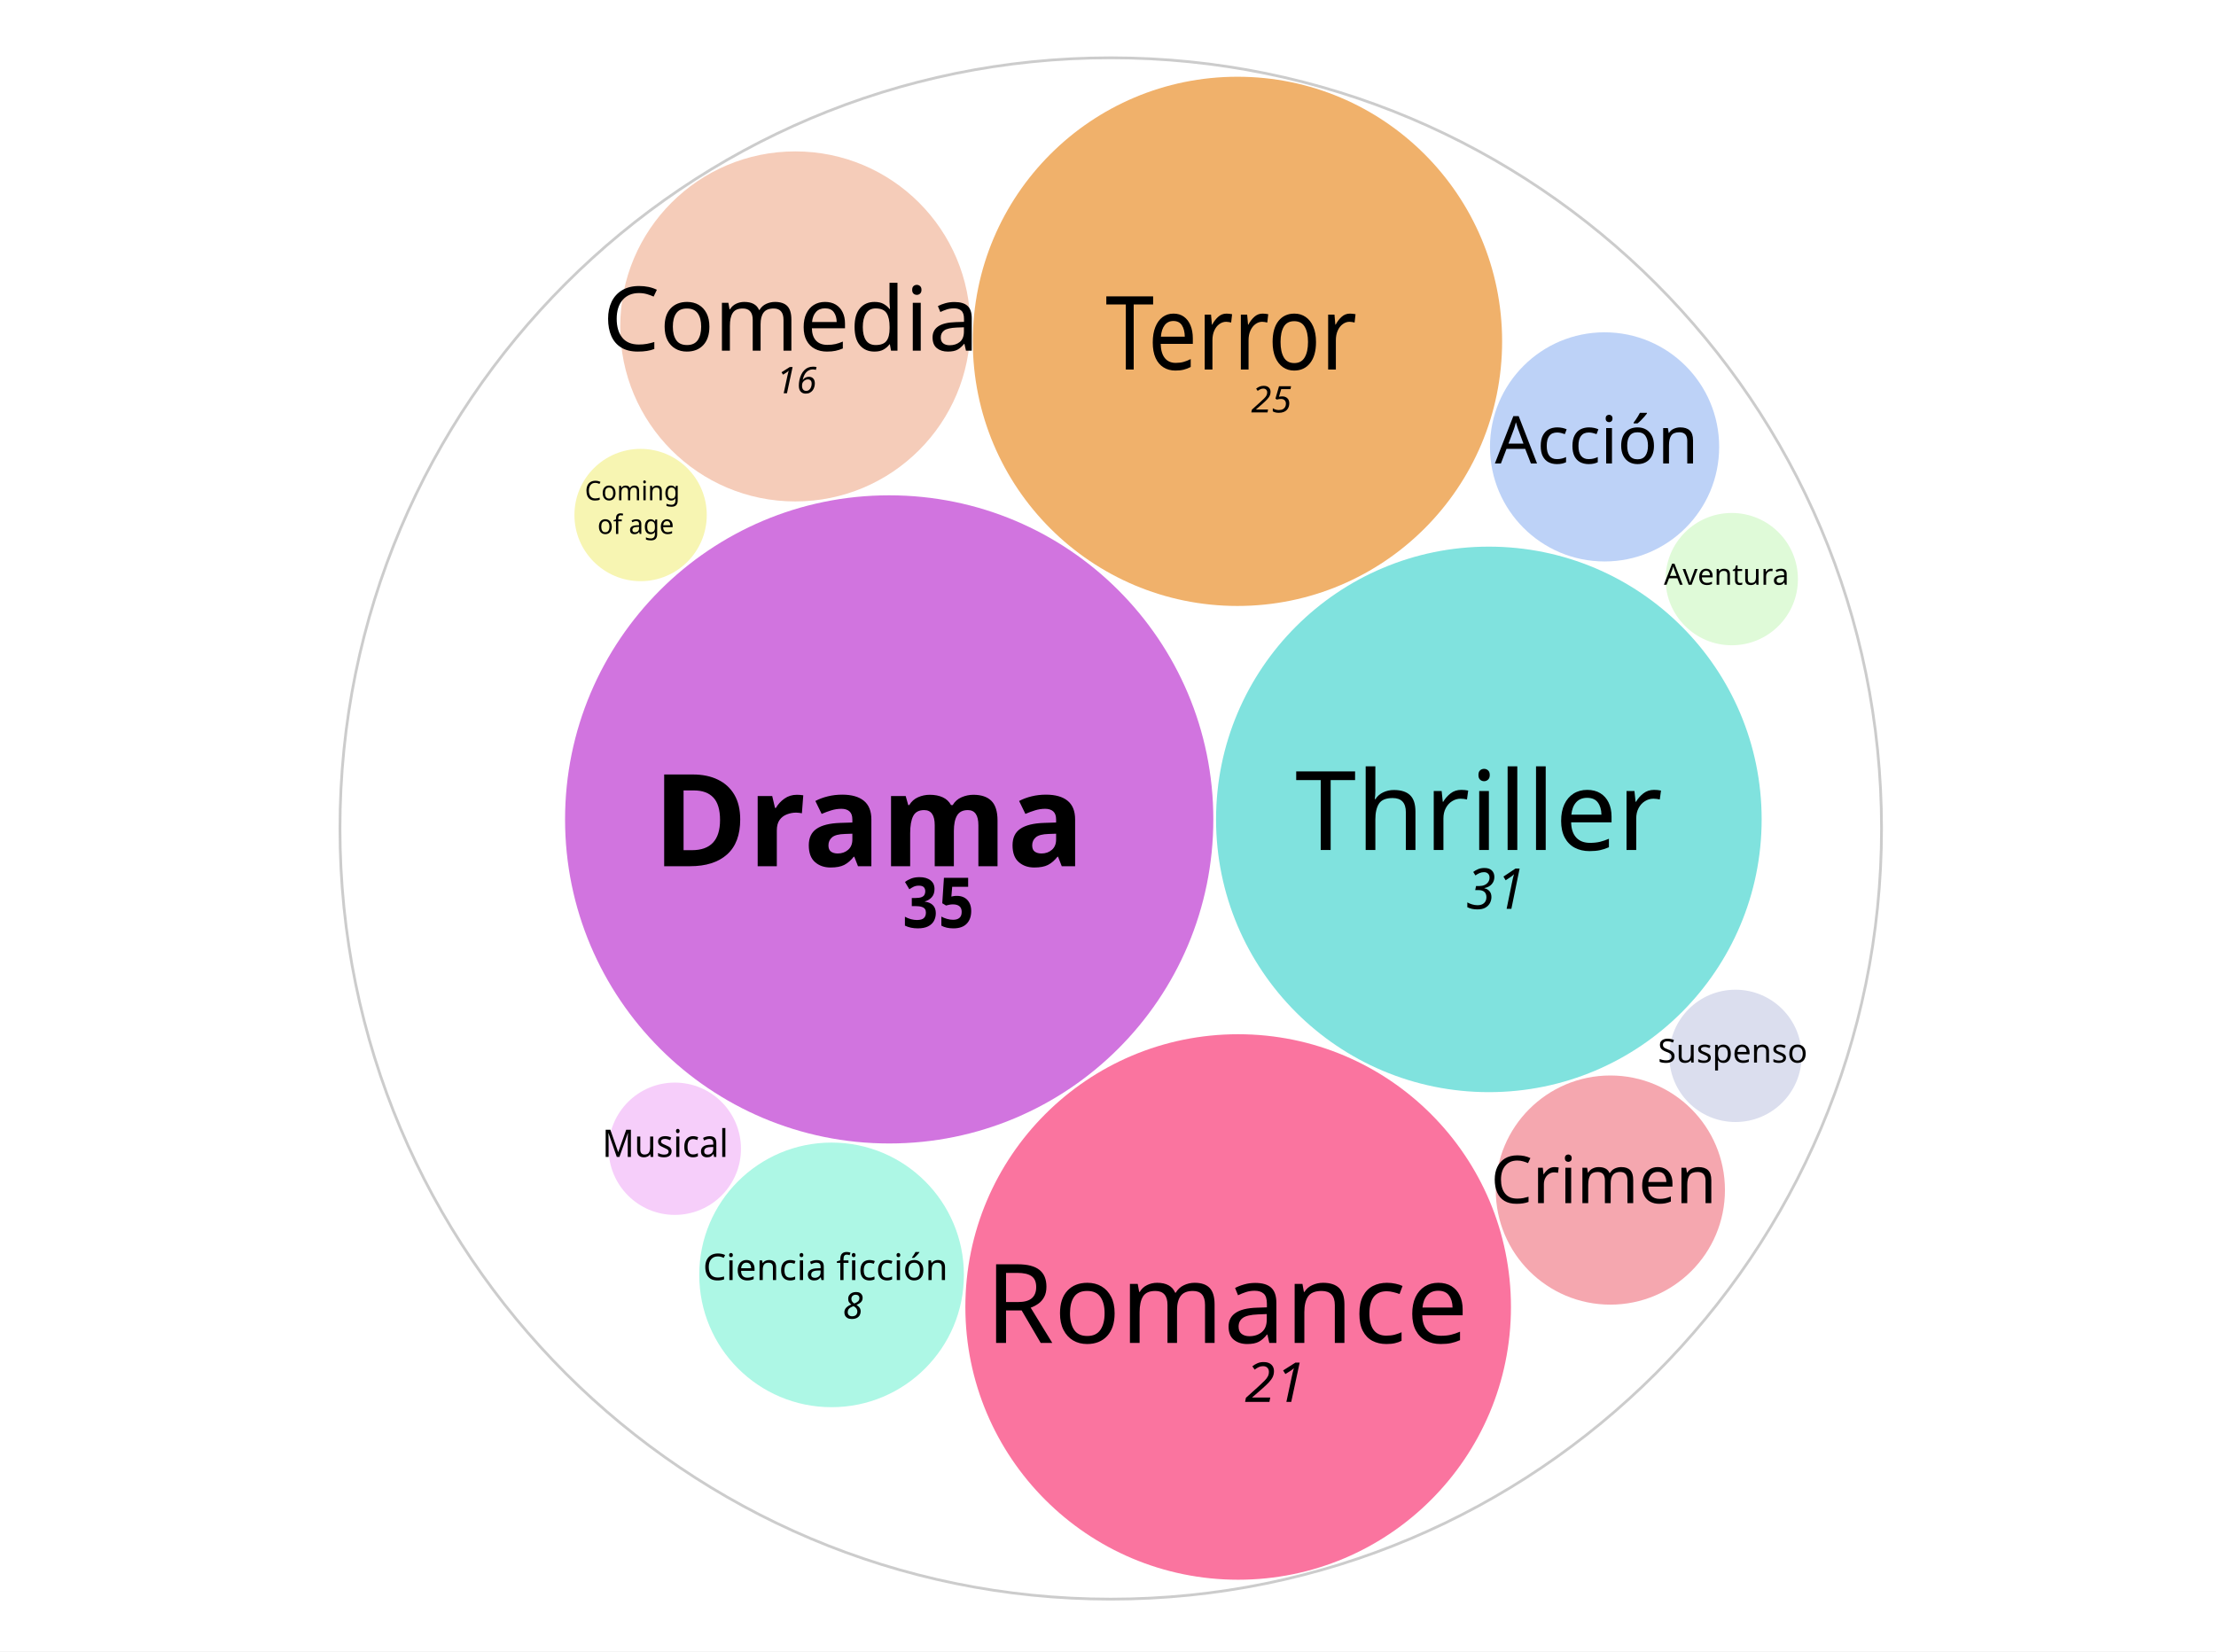
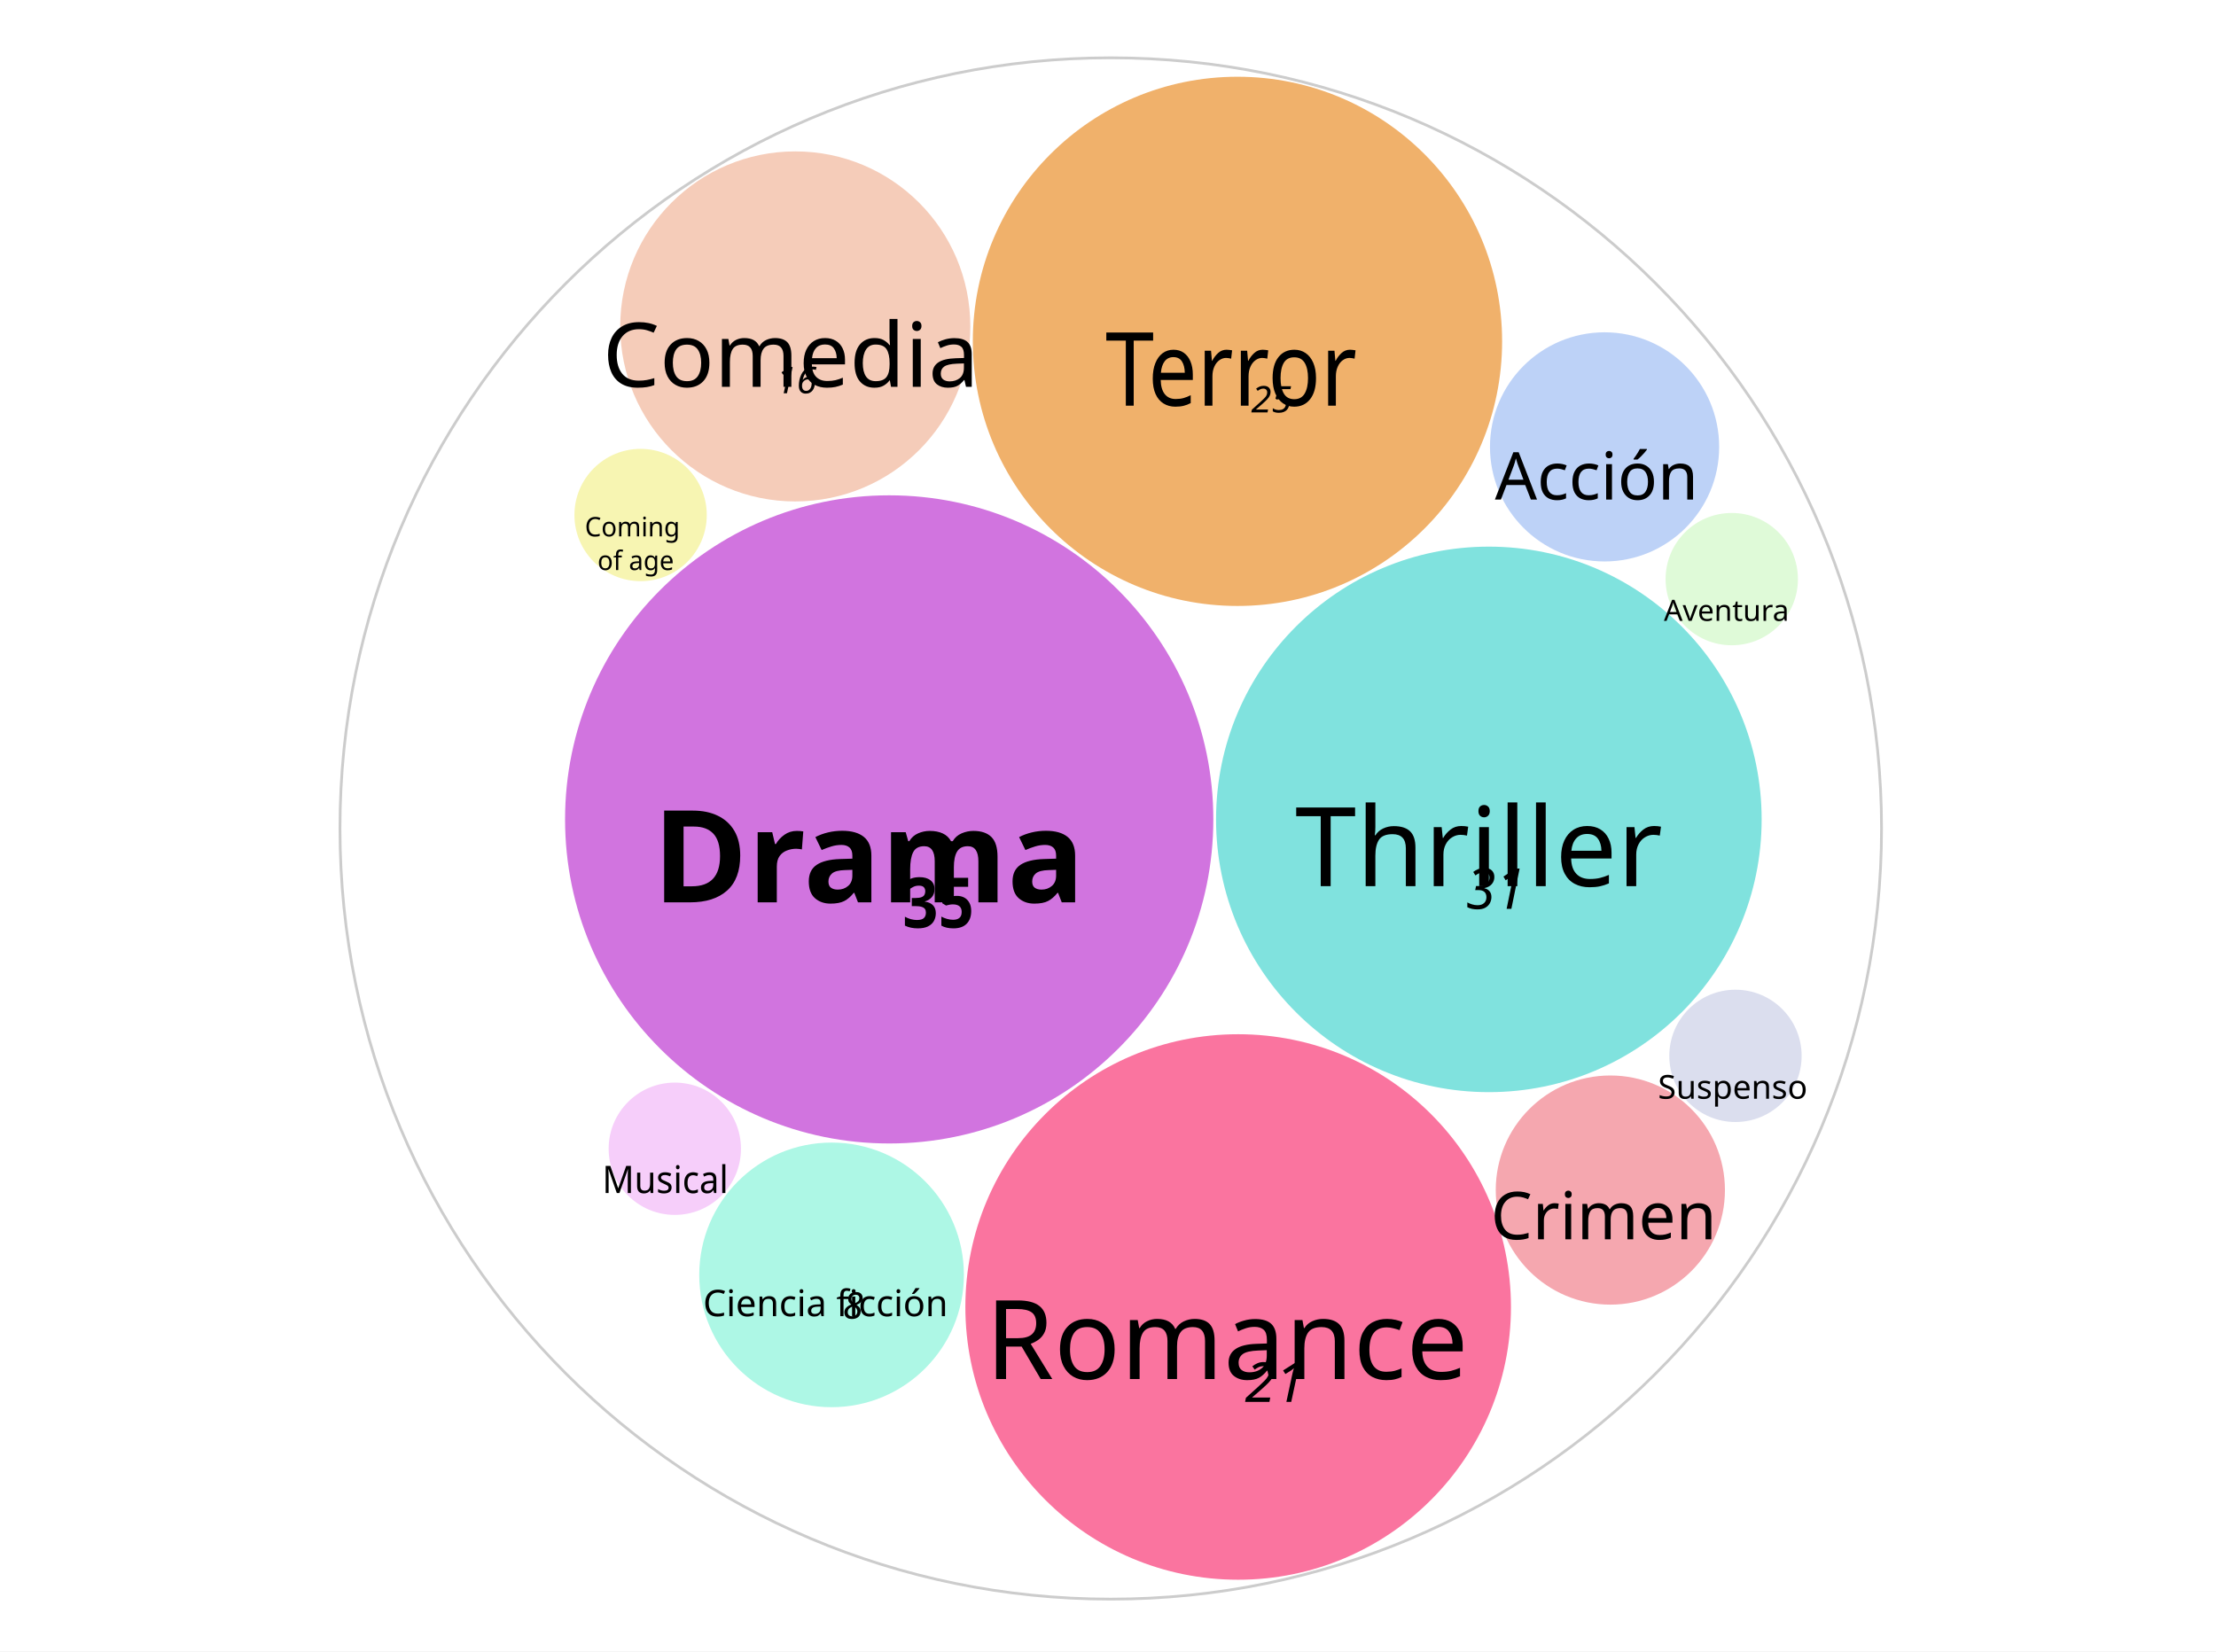
<svg xmlns="http://www.w3.org/2000/svg" width="805" height="600" version="1.1" id="svg13">
  <defs id="defs13" />
  <rect width="805" height="600" x="0" y="0" fill="#FFFFFF" id="background" />
  <g transform="translate(20,20)" id="viz">
    <g id="nodes">
      <g transform="translate(383.5,281)" id="g1">
        <path id="p_943.5" d="M-5.143516556418883e-14,280A280,280,0,1,1,5.143516556418883e-14,-280A280,280,0,1,1,-5.143516556418883e-14,280Z" fill="none" stroke="#ccc" />
      </g>
      <g transform="translate(303.0149,277.7037)" id="Drama">
        <path id="p_697.4639729854881" d="M-2.1629473183367198e-14,117.745A117.745,117.745,0,1,1,2.1629473183367198e-14,-117.745A117.745,117.745,0,1,1,-2.1629473183367198e-14,117.745Z" fill="#d174df" stroke="none" />
      </g>
      <g transform="translate(520.8507,277.7037)" id="Thriller">
        <path id="p_896.6518904085843" d="M-1.8203914269132267e-14,99.097A99.097,99.097,0,1,1,1.8203914269132267e-14,-99.097A99.097,99.097,0,1,1,-1.8203914269132267e-14,99.097Z" fill="#80e2de" stroke="none" />
      </g>
      <g transform="translate(429.7825,454.8545)" id="Romance">
        <path id="p_982.7345016447423" d="M-1.8203914269132267e-14,99.097A99.097,99.097,0,1,1,1.8203914269132267e-14,-99.097A99.097,99.097,0,1,1,-1.8203914269132267e-14,99.097Z" fill="#fa749f" stroke="none" />
      </g>
      <g transform="translate(429.5292,104.0193)" id="Comedia">
        <path id="p_628.6872559874643" d="M-1.7660390901487255e-14,96.139A96.139,96.139,0,1,1,1.7660390901487255e-14,-96.139A96.139,96.139,0,1,1,-1.7660390901487255e-14,96.139Z" fill="#f0b16b" stroke="none" />
      </g>
      <g transform="translate(268.8994,98.59575)" id="Terror">
        <path id="p_430.08488946735173" d="M-1.168125059538077e-14,63.59A63.59,63.59,0,1,1,1.168125059538077e-14,-63.59A63.59,63.59,0,1,1,-1.168125059538077e-14,63.59Z" fill="#f5ccb9" stroke="none" />
      </g>
      <g transform="translate(282.0824,443.1927)" id="Ciencia ficción">
        <path id="p_772.3444735066266" d="M-8.830195450743629e-15,48.069A48.069,48.069,0,1,1,8.830195450743629e-15,-48.069A48.069,48.069,0,1,1,-8.830195450743629e-15,48.069Z" fill="#adf7e5" stroke="none" />
      </g>
      <g transform="translate(562.8875,142.362)" id="Acción">
        <path id="p_745.878735538712" d="M-7.647173580725765e-15,41.629A41.629,41.629,0,1,1,7.647173580725765e-15,-41.629A41.629,41.629,0,1,1,-7.647173580725765e-15,41.629Z" fill="#bdd2f7" stroke="none" />
      </g>
      <g transform="translate(564.9861,412.3756)" id="Crimen">
        <path id="p_1017.9910567201656" d="M-7.647173580725765e-15,41.629A41.629,41.629,0,1,1,7.647173580725765e-15,-41.629A41.629,41.629,0,1,1,-7.647173580725765e-15,41.629Z" fill="#f5a7af" stroke="none" />
      </g>
      <g transform="translate(225.1351,397.3651)" id="Musical">
        <path id="p_645.5349011032438" d="M-4.4150977253718145e-15,24.035A24.035,24.035,0,1,1,4.4150977253718145e-15,-24.035A24.035,24.035,0,1,1,-4.4150977253718145e-15,24.035Z" fill="#f6cefa" stroke="none" />
      </g>
      <g transform="translate(212.7079,167.1199)" id="Coming of age">
        <path id="p_402.86252655846954" d="M-4.4150977253718145e-15,24.035A24.035,24.035,0,1,1,4.4150977253718145e-15,-24.035A24.035,24.035,0,1,1,-4.4150977253718145e-15,24.035Z" fill="#f7f5b2" stroke="none" />
      </g>
      <g transform="translate(609.0912,190.4073)" id="Aventura">
        <path id="p_822.5332015973413" d="M-4.4150977253718145e-15,24.035A24.035,24.035,0,1,1,4.4150977253718145e-15,-24.035A24.035,24.035,0,1,1,-4.4150977253718145e-15,24.035Z" fill="#dffad8" stroke="none" />
      </g>
      <g transform="translate(610.4375,363.6179)" id="Suspenso">
        <path id="p_997.0900426719797" d="M-4.4150977253718145e-15,24.035A24.035,24.035,0,1,1,4.4150977253718145e-15,-24.035A24.035,24.035,0,1,1,-4.4150977253718145e-15,24.035Z" fill="#dbdeee" stroke="none" />
      </g>
    </g>
    <g id="labels" transform="translate(-3.627447,-3.372586)">
-       <g transform="translate(610.4375,363.6179)" id="g13">
+       <g transform="translate(610.4375,376.7434)" id="g13">
        <text text-anchor="middle" dominant-baseline="text-before-edge" id="text1" style="font-style:normal;font-variant:normal;font-weight:bold;font-stretch:normal;font-size:46.667px;font-family:'Snell Roundhand';-inkscape-font-specification:'Snell Roundhand, Bold';font-variant-ligatures:normal;font-variant-caps:normal;font-variant-numeric:normal;font-variant-east-asian:normal;dominant-baseline:text-before-edge;text-anchor:middle" x="-311.249" y="-101.743">
          <tspan x="-311.249" y="-101.743" dy="0" style="font-style:normal;font-variant:normal;font-weight:bold;font-stretch:normal;font-size:46.667px;font-family:'Snell Roundhand';-inkscape-font-specification:'Snell Roundhand, Bold';font-variant-ligatures:normal;font-variant-caps:normal;font-variant-numeric:normal;font-variant-east-asian:normal;fill:#000000" id="tspan1">Drama</tspan>
        </text>
        <text text-anchor="middle" dominant-baseline="text-before-edge" id="text2" style="font-style:normal;font-variant:normal;font-weight:500;font-stretch:normal;font-size:40px;font-family:'Snell Roundhand';-inkscape-font-specification:'Snell Roundhand, Medium';font-variant-ligatures:normal;font-variant-caps:normal;font-variant-numeric:normal;font-variant-east-asian:normal;dominant-baseline:text-before-edge;text-anchor:middle" x="-89.587" y="-102.462">
          <tspan x="-89.587" y="-102.462" dy="0" style="font-style:normal;font-variant:normal;font-weight:500;font-stretch:normal;font-size:40px;font-family:'Snell Roundhand';-inkscape-font-specification:'Snell Roundhand, Medium';font-variant-ligatures:normal;font-variant-caps:normal;font-variant-numeric:normal;font-variant-east-asian:normal;fill:#000000" id="tspan2">Thriller</tspan>
        </text>
        <text text-anchor="middle" dominant-baseline="text-before-edge" id="text3" style="font-style:normal;font-variant:normal;font-weight:500;font-stretch:normal;font-size:40px;font-family:'Snell Roundhand';-inkscape-font-specification:'Snell Roundhand, Medium';font-variant-ligatures:normal;font-variant-caps:normal;font-variant-numeric:normal;font-variant-east-asian:normal;dominant-baseline:text-before-edge;text-anchor:middle" x="-181.131" y="76.624">
          <tspan x="-181.131" y="76.624" dy="0" style="font-style:normal;font-variant:normal;font-weight:500;font-stretch:normal;font-size:40px;font-family:'Snell Roundhand';-inkscape-font-specification:'Snell Roundhand, Medium';font-variant-ligatures:normal;font-variant-caps:normal;font-variant-numeric:normal;font-variant-east-asian:normal;fill:#000000" id="tspan3">Romance</tspan>
        </text>
        <text text-anchor="middle" dominant-baseline="text-before-edge" id="text4" style="font-style:normal;font-variant:normal;font-weight:500;font-stretch:normal;font-size:32.62px;font-family:'Snell Roundhand';-inkscape-font-specification:'Snell Roundhand, Medium';font-variant-ligatures:normal;font-variant-caps:normal;font-variant-numeric:normal;font-variant-east-asian:normal;dominant-baseline:text-before-edge;text-anchor:middle;stroke-width:0.815" x="-337.714" y="-279.506" transform="scale(1.005374,0.9946545)">
          <tspan x="-337.714" y="-279.506" dy="0" style="font-style:normal;font-variant:normal;font-weight:500;font-stretch:normal;font-size:32.62px;font-family:'Snell Roundhand';-inkscape-font-specification:'Snell Roundhand, Medium';font-variant-ligatures:normal;font-variant-caps:normal;font-variant-numeric:normal;font-variant-east-asian:normal;fill:#000000;stroke-width:0.815" id="tspan4">Comedia</tspan>
        </text>
        <text text-anchor="middle" dominant-baseline="text-before-edge" id="text8" style="font-style:normal;font-variant:normal;font-weight:500;font-stretch:normal;font-size:24px;font-family:'Snell Roundhand';-inkscape-font-specification:'Snell Roundhand, Medium';font-variant-ligatures:normal;font-variant-caps:normal;font-variant-numeric:normal;font-variant-east-asian:normal" x="-44.251" y="38.266">
          <tspan x="-44.251" y="38.266" dy="0" style="font-style:normal;font-variant:normal;font-weight:500;font-stretch:normal;font-size:24px;font-family:'Snell Roundhand';-inkscape-font-specification:'Snell Roundhand, Medium';font-variant-ligatures:normal;font-variant-caps:normal;font-variant-numeric:normal;font-variant-east-asian:normal;fill:#000000" id="tspan8">Crimen</tspan>
        </text>
        <text text-anchor="middle" dominant-baseline="text-before-edge" id="text5" style="font-style:normal;font-variant:normal;font-weight:500;font-stretch:normal;font-size:34.388px;font-family:'Snell Roundhand';-inkscape-font-specification:'Snell Roundhand, Medium';font-variant-ligatures:normal;font-variant-caps:normal;font-variant-numeric:normal;font-variant-east-asian:normal;dominant-baseline:text-before-edge;text-anchor:middle;stroke-width:1.172" x="-194.326" y="-253.999" transform="scale(0.9240947,1.08214)">
          <tspan x="-194.326" y="-253.999" dy="0" style="font-style:normal;font-variant:normal;font-weight:500;font-stretch:normal;font-size:34.388px;font-family:'Snell Roundhand';-inkscape-font-specification:'Snell Roundhand, Medium';font-variant-ligatures:normal;font-variant-caps:normal;font-variant-numeric:normal;font-variant-east-asian:normal;fill:#000000;stroke-width:1.172" id="tspan5">Terror</tspan>
        </text>
        <text text-anchor="middle" dominant-baseline="text-before-edge" id="text6" style="font-style:normal;font-variant:normal;font-weight:500;font-stretch:normal;font-size:13.333px;font-family:'Snell Roundhand';-inkscape-font-specification:'Snell Roundhand, Medium';font-variant-ligatures:normal;font-variant-caps:normal;font-variant-numeric:normal;font-variant-east-asian:normal;dominant-baseline:text-before-edge;text-anchor:middle" x="-326.928" y="74.479">
          <tspan x="-326.928" y="74.479" dy="0" style="font-style:normal;font-variant:normal;font-weight:500;font-stretch:normal;font-size:13.333px;font-family:'Snell Roundhand';-inkscape-font-specification:'Snell Roundhand, Medium';font-variant-ligatures:normal;font-variant-caps:normal;font-variant-numeric:normal;font-variant-east-asian:normal;fill:#000000" id="tspan6">Ciencia ficción</tspan>
        </text>
        <text text-anchor="middle" dominant-baseline="text-before-edge" id="text7" style="font-style:normal;font-variant:normal;font-weight:500;font-stretch:normal;font-size:24px;font-family:'Snell Roundhand';-inkscape-font-specification:'Snell Roundhand, Medium';font-variant-ligatures:normal;font-variant-caps:normal;font-variant-numeric:normal;font-variant-east-asian:normal" x="-46.806" y="-230.482">
          <tspan x="-46.806" y="-230.482" dy="0" style="font-style:normal;font-variant:normal;font-weight:500;font-stretch:normal;font-size:24px;font-family:'Snell Roundhand';-inkscape-font-specification:'Snell Roundhand, Medium';font-variant-ligatures:normal;font-variant-caps:normal;font-variant-numeric:normal;font-variant-east-asian:normal;fill:#000000" id="tspan7">Acción</tspan>
        </text>
        <text text-anchor="middle" dominant-baseline="text-before-edge" id="text9" style="font-style:normal;font-variant:normal;font-weight:500;font-stretch:normal;font-size:13.333px;font-family:'Snell Roundhand';-inkscape-font-specification:'Snell Roundhand, Medium';font-variant-ligatures:normal;font-variant-caps:normal;font-variant-numeric:normal;font-variant-east-asian:normal;dominant-baseline:text-before-edge;text-anchor:middle;stroke-width:0.778" x="-399.062" y="28.34" transform="scale(0.9650954,1.036167)">
          <tspan x="-399.062" y="28.34" dy="0" style="font-style:normal;font-variant:normal;font-weight:500;font-stretch:normal;font-size:13.333px;font-family:'Snell Roundhand';-inkscape-font-specification:'Snell Roundhand, Medium';font-variant-ligatures:normal;font-variant-caps:normal;font-variant-numeric:normal;font-variant-east-asian:normal;fill:#000000;stroke-width:0.778" id="tspan9">Musical</tspan>
        </text>
        <text text-anchor="middle" dominant-baseline="text-before-edge" id="text10" style="font-style:normal;font-variant:normal;font-weight:500;font-stretch:normal;font-size:9.603px;font-family:'Snell Roundhand';-inkscape-font-specification:'Snell Roundhand, Medium';font-variant-ligatures:normal;font-variant-caps:normal;font-variant-numeric:normal;font-variant-east-asian:normal;dominant-baseline:text-before-edge;text-anchor:middle;stroke-width:0.72" x="-403.29" y="-202.288" transform="scale(0.9815952,1.01875)">
          <tspan id="tspan19" x="-403.29" y="-202.288" style="stroke-width:0.72">Coming</tspan>
          <tspan id="tspan20" x="-403.29" y="-190.285" style="stroke-width:0.72">of age</tspan>
        </text>
        <text text-anchor="middle" dominant-baseline="text-before-edge" id="text11" style="font-style:normal;font-variant:normal;font-weight:500;font-stretch:normal;font-size:10.667px;font-family:'Snell Roundhand';-inkscape-font-specification:'Snell Roundhand, Medium';font-variant-ligatures:normal;font-variant-caps:normal;font-variant-numeric:normal;font-variant-east-asian:normal;dominant-baseline:text-before-edge;text-anchor:middle;display:inline" x="0.36" y="-176.072">
          <tspan x="0.36" y="-176.072" dy="0" style="font-style:normal;font-variant:normal;font-weight:500;font-stretch:normal;font-size:10.667px;font-family:'Snell Roundhand';-inkscape-font-specification:'Snell Roundhand, Medium';font-variant-ligatures:normal;font-variant-caps:normal;font-variant-numeric:normal;font-variant-east-asian:normal;fill:#000000" id="tspan11">Aventura</tspan>
        </text>
        <text text-anchor="middle" dominant-baseline="text-before-edge" id="text12" style="font-style:normal;font-variant:normal;font-weight:500;font-stretch:normal;font-size:12px;font-family:'Snell Roundhand';-inkscape-font-specification:'Snell Roundhand, Medium';font-variant-ligatures:normal;font-variant-caps:normal;font-variant-numeric:normal;font-variant-east-asian:normal;dominant-baseline:text-before-edge;text-anchor:middle" y="-3.498" x="2.632">
          <tspan x="2.632" y="-3.498" dy="0" style="font-style:normal;font-variant:normal;font-weight:500;font-stretch:normal;font-size:12px;font-family:'Snell Roundhand';-inkscape-font-specification:'Snell Roundhand, Medium';font-variant-ligatures:normal;font-variant-caps:normal;font-variant-numeric:normal;font-variant-east-asian:normal;fill:#000000" id="tspan12">Suspenso</tspan>
        </text>
      </g>
      <text xml:space="preserve" style="font-style:normal;font-variant:normal;font-weight:bold;font-stretch:normal;font-size:24px;font-family:Didot;-inkscape-font-specification:'Didot, Bold';font-variant-ligatures:normal;font-variant-caps:normal;font-variant-numeric:normal;font-variant-east-asian:normal;writing-mode:lr-tb;direction:ltr;fill:#000000;stroke-width:1.434" x="329.166" y="303.224" id="text13" transform="scale(0.9463255,1.056719)">
        <tspan id="tspan13" x="329.166" y="303.224" style="font-style:normal;font-variant:normal;font-weight:bold;font-stretch:normal;font-size:24px;font-family:Didot;-inkscape-font-specification:'Didot, Bold';font-variant-ligatures:normal;font-variant-caps:normal;font-variant-numeric:normal;font-variant-east-asian:normal;stroke-width:1.434">35</tspan>
      </text>
      <text xml:space="preserve" style="font-style:italic;font-variant:normal;font-weight:normal;font-stretch:normal;font-size:13.333px;font-family:Didot;-inkscape-font-specification:'Didot, Italic';font-variant-ligatures:normal;font-variant-caps:normal;font-variant-numeric:normal;font-variant-east-asian:normal;writing-mode:lr-tb;direction:ltr;fill:#000000" x="438.143" y="133.211" id="text14">
        <tspan id="tspan14" x="438.143" y="133.211">25</tspan>
      </text>
      <text xml:space="preserve" style="font-style:italic;font-variant:normal;font-weight:normal;font-stretch:normal;font-size:13.333px;font-family:Didot;-inkscape-font-specification:'Didot, Italic';font-variant-ligatures:normal;font-variant-caps:normal;font-variant-numeric:normal;font-variant-east-asian:normal;writing-mode:lr-tb;direction:ltr;fill:#000000" x="265.63" y="126.247" id="text15">
        <tspan id="tspan15" x="265.63" y="126.247">16</tspan>
      </text>
      <text xml:space="preserve" style="font-style:italic;font-variant:normal;font-weight:normal;font-stretch:normal;font-size:20px;font-family:Didot;-inkscape-font-specification:'Didot, Italic';font-variant-ligatures:normal;font-variant-caps:normal;font-variant-numeric:normal;font-variant-east-asian:normal;writing-mode:lr-tb;direction:ltr;fill:#000000;stroke-width:1.711" x="528.91" y="306.057" id="text16" transform="scale(0.9760272,1.024562)">
        <tspan id="tspan16" x="528.91" y="306.057" style="font-style:italic;font-variant:normal;font-weight:normal;font-stretch:normal;font-size:20px;font-family:Didot;-inkscape-font-specification:'Didot, Italic';font-variant-ligatures:normal;font-variant-caps:normal;font-variant-numeric:normal;font-variant-east-asian:normal;stroke-width:1.711">31</tspan>
      </text>
      <text xml:space="preserve" style="font-style:italic;font-variant:normal;font-weight:normal;font-stretch:normal;font-size:20px;font-family:Didot;-inkscape-font-specification:'Didot, Italic';font-variant-ligatures:normal;font-variant-caps:normal;font-variant-numeric:normal;font-variant-east-asian:normal;writing-mode:lr-tb;direction:ltr;fill:#000000" x="435.86" y="492.721" id="text17">
        <tspan id="tspan17" x="435.86" y="492.721">21</tspan>
      </text>
      <text xml:space="preserve" style="font-style:italic;font-variant:normal;font-weight:normal;font-stretch:normal;font-size:13.333px;font-family:Didot;-inkscape-font-specification:'Didot, Italic';font-variant-ligatures:normal;font-variant-caps:normal;font-variant-numeric:normal;font-variant-east-asian:normal;writing-mode:lr-tb;direction:ltr;fill:#000000" x="289.765" y="462.45" id="text18">
        <tspan id="tspan18" x="289.765" y="462.45">8</tspan>
      </text>
    </g>
  </g>
</svg>
